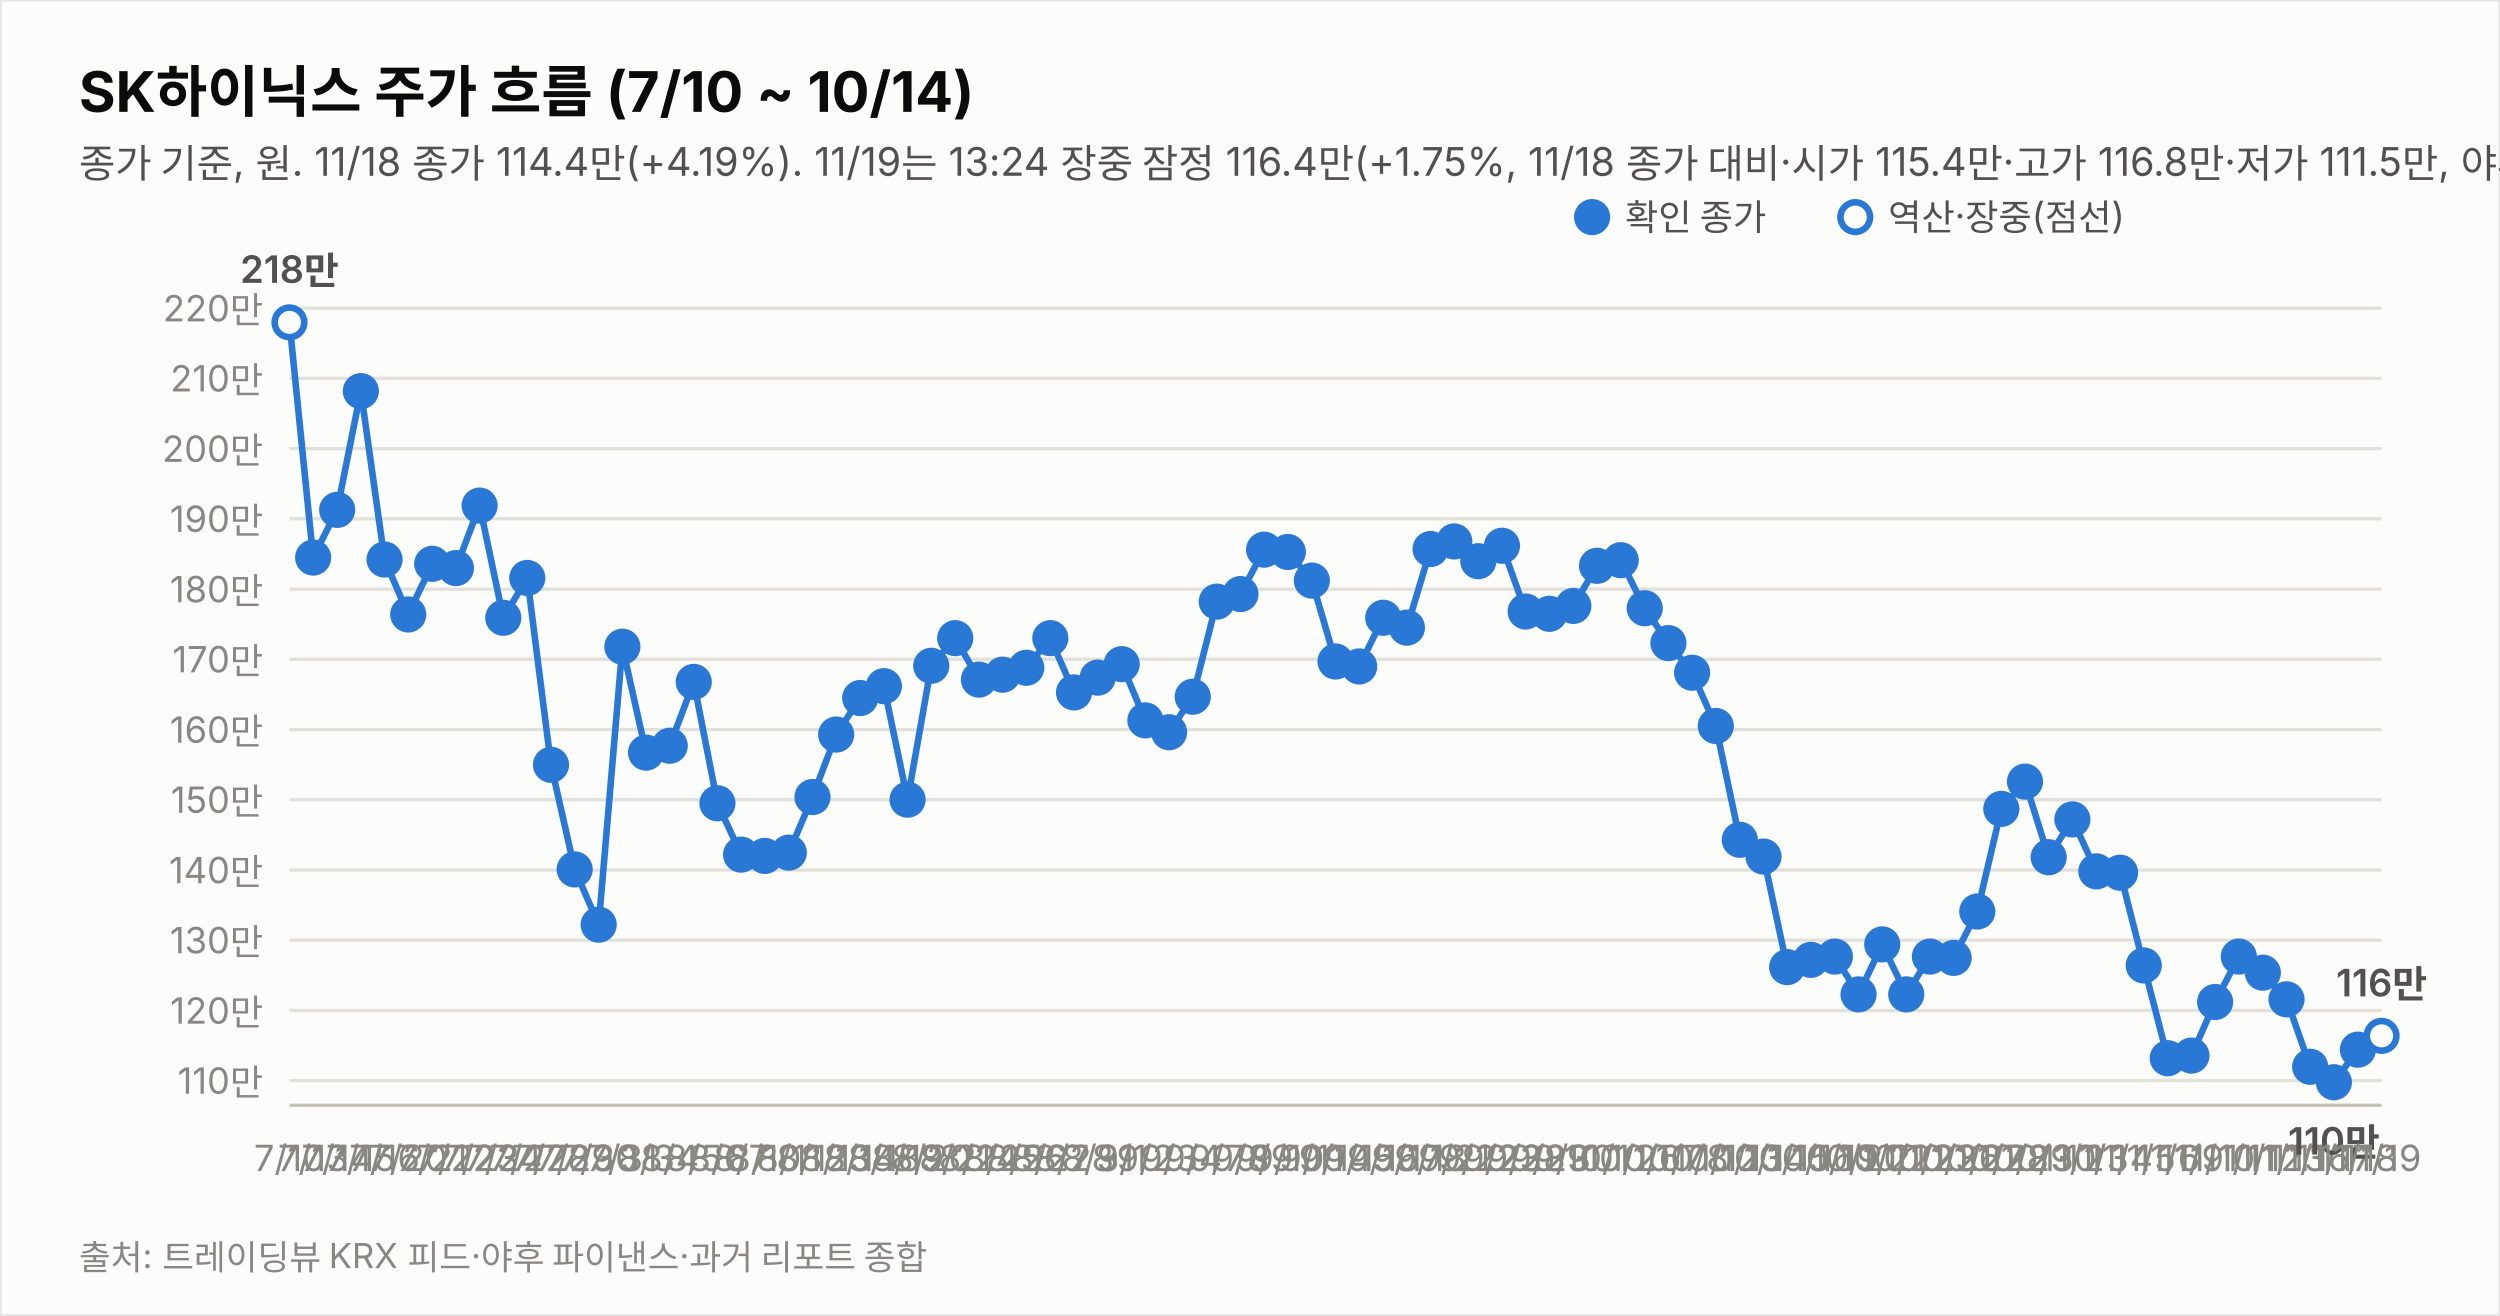
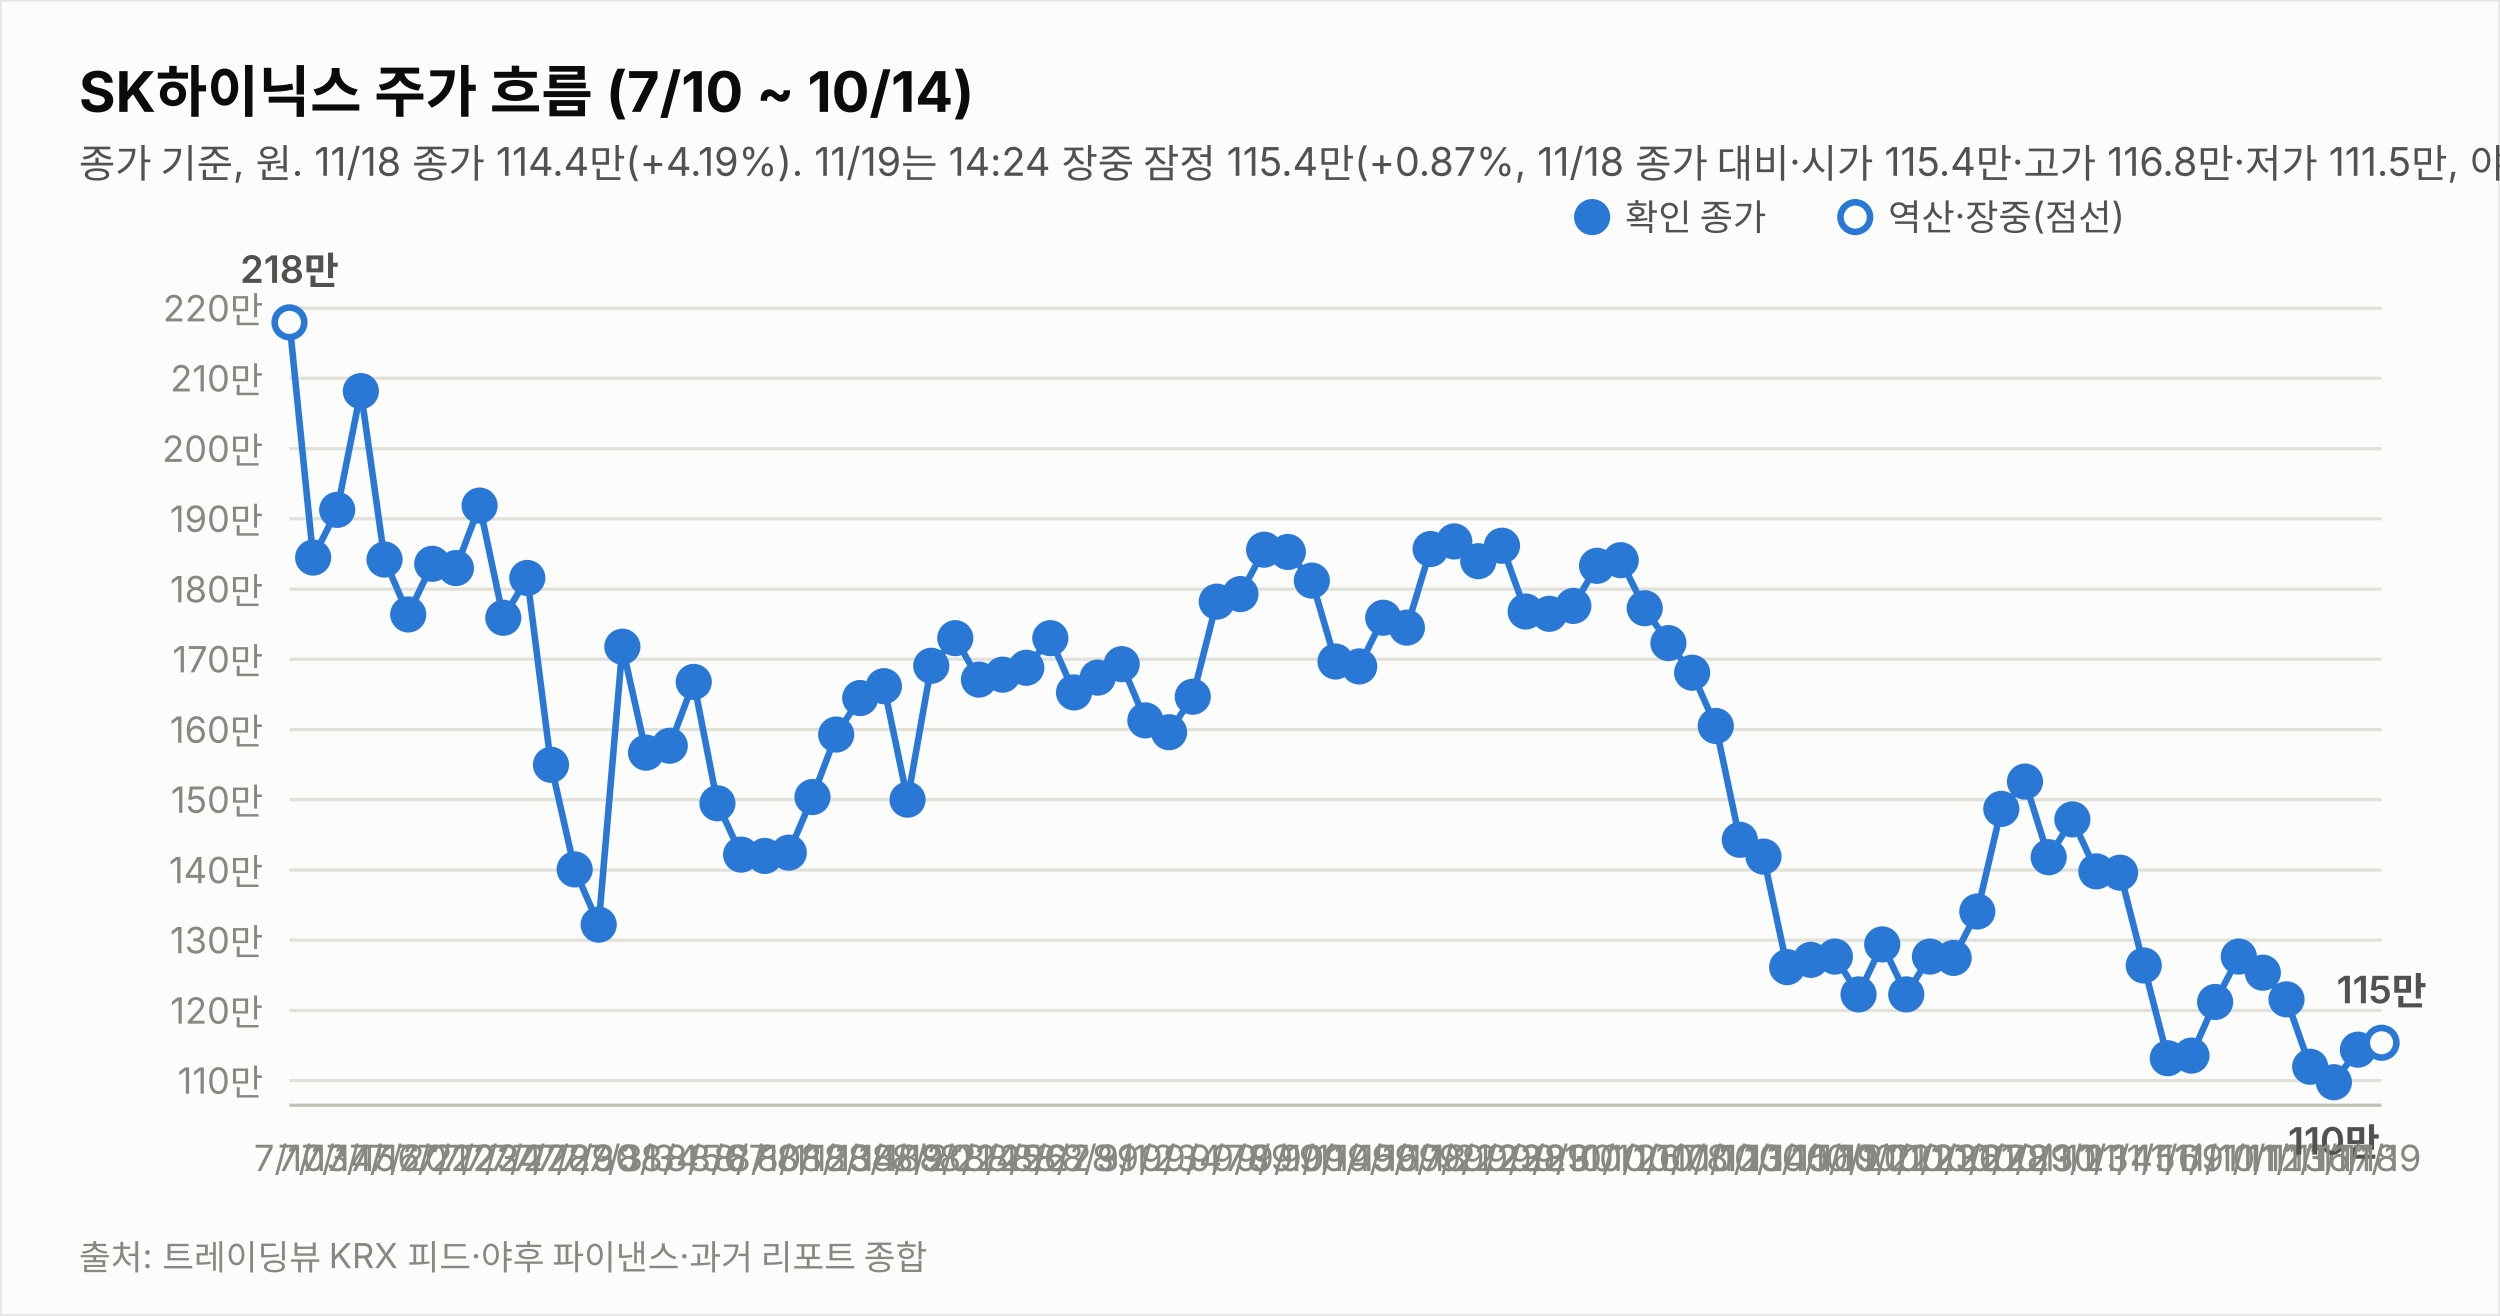
<svg xmlns="http://www.w3.org/2000/svg" width="760" height="400" viewBox="0 0 760 400" font-family="system-ui,-apple-system,&quot;Segoe UI&quot;,&quot;Malgun Gothic&quot;,&quot;Apple SD Gothic Neo&quot;,sans-serif">
  <rect width="760" height="400" fill="#fcfcfb" stroke="rgba(11,11,11,0.10)" />
  <text x="24" y="34" font-size="17" font-weight="700" fill="#0b0b0b">SK하이닉스 주가 흐름 (7/10 ~ 10/14)</text>
-   <text x="24" y="54" font-size="12" fill="#52514e">종가 기준, 원. 11/18 종가 114.4만(+4.19%). 11/19는 13:24 장중 잠정 116.4만(+1.75%, 11/18 종가 대비·시가 115.4만·고가 116.8만·저가 111.5만, 야후 지연 시세). 지표는 11/19 13:24 잠정.</text>
+   <text x="24" y="54" font-size="12" fill="#52514e">종가 기준, 원. 11/18 종가 114.4만(+4.19%). 11/19는 14:24 장중 잠정 115.4만(+0.87%, 11/18 종가 대비·시가 115.4만·고가 116.8만·저가 111.5만, 야후 지연 시세). 지표는 11/19 14:24 잠정.</text>
  <line x1="88" y1="328.5" x2="724" y2="328.5" stroke="#e1e0d9" stroke-width="1" />
  <text x="80" y="332.5" font-size="11" fill="#898781" text-anchor="end" style="font-variant-numeric:tabular-nums">110만</text>
  <line x1="88" y1="307.2" x2="724" y2="307.2" stroke="#e1e0d9" stroke-width="1" />
  <text x="80" y="311.2" font-size="11" fill="#898781" text-anchor="end" style="font-variant-numeric:tabular-nums">120만</text>
  <line x1="88" y1="285.8" x2="724" y2="285.8" stroke="#e1e0d9" stroke-width="1" />
  <text x="80" y="289.8" font-size="11" fill="#898781" text-anchor="end" style="font-variant-numeric:tabular-nums">130만</text>
  <line x1="88" y1="264.5" x2="724" y2="264.5" stroke="#e1e0d9" stroke-width="1" />
  <text x="80" y="268.5" font-size="11" fill="#898781" text-anchor="end" style="font-variant-numeric:tabular-nums">140만</text>
  <line x1="88" y1="243.1" x2="724" y2="243.1" stroke="#e1e0d9" stroke-width="1" />
  <text x="80" y="247.1" font-size="11" fill="#898781" text-anchor="end" style="font-variant-numeric:tabular-nums">150만</text>
  <line x1="88" y1="221.8" x2="724" y2="221.8" stroke="#e1e0d9" stroke-width="1" />
  <text x="80" y="225.8" font-size="11" fill="#898781" text-anchor="end" style="font-variant-numeric:tabular-nums">160만</text>
  <line x1="88" y1="200.4" x2="724" y2="200.4" stroke="#e1e0d9" stroke-width="1" />
  <text x="80" y="204.4" font-size="11" fill="#898781" text-anchor="end" style="font-variant-numeric:tabular-nums">170만</text>
  <line x1="88" y1="179.1" x2="724" y2="179.1" stroke="#e1e0d9" stroke-width="1" />
  <text x="80" y="183.1" font-size="11" fill="#898781" text-anchor="end" style="font-variant-numeric:tabular-nums">180만</text>
  <line x1="88" y1="157.7" x2="724" y2="157.7" stroke="#e1e0d9" stroke-width="1" />
  <text x="80" y="161.7" font-size="11" fill="#898781" text-anchor="end" style="font-variant-numeric:tabular-nums">190만</text>
  <line x1="88" y1="136.4" x2="724" y2="136.4" stroke="#e1e0d9" stroke-width="1" />
  <text x="80" y="140.4" font-size="11" fill="#898781" text-anchor="end" style="font-variant-numeric:tabular-nums">200만</text>
  <line x1="88" y1="115.0" x2="724" y2="115.0" stroke="#e1e0d9" stroke-width="1" />
  <text x="80" y="119.0" font-size="11" fill="#898781" text-anchor="end" style="font-variant-numeric:tabular-nums">210만</text>
  <line x1="88" y1="93.7" x2="724" y2="93.7" stroke="#e1e0d9" stroke-width="1" />
  <text x="80" y="97.7" font-size="11" fill="#898781" text-anchor="end" style="font-variant-numeric:tabular-nums">220만</text>
  <line x1="88" y1="336" x2="724" y2="336" stroke="#c3c2b7" stroke-width="1" />
  <path d="M88.0,98.0 L95.2,169.5 L102.5,155.0 L109.7,118.9 L116.9,170.1 L124.1,186.8 L131.4,171.4 L138.6,172.7 L145.8,153.7 L153.0,187.8 L160.3,175.7 L167.5,232.5 L174.7,264.3 L182.0,281.1 L189.2,196.6 L196.4,228.8 L203.6,226.7 L210.9,207.3 L218.1,244.2 L225.3,259.8 L232.5,260.2 L239.8,259.2 L247.0,242.3 L254.2,223.3 L261.5,212.2 L268.7,208.6 L275.9,243.1 L283.1,202.4 L290.4,194.0 L297.6,206.6 L304.8,205.1 L312.0,203.0 L319.3,194.0 L326.5,210.5 L333.7,206.0 L341.0,201.9 L348.2,219.0 L355.4,222.6 L362.6,211.8 L369.9,182.9 L377.1,180.6 L384.3,167.1 L391.5,167.8 L398.8,176.5 L406.0,201.1 L413.2,202.6 L420.5,187.8 L427.7,190.8 L434.9,166.9 L442.1,164.6 L449.4,170.6 L456.6,165.9 L463.8,185.9 L471.0,186.6 L478.3,184.2 L485.5,172.0 L492.7,170.3 L500.0,184.9 L507.2,195.5 L514.4,204.5 L521.6,220.7 L528.9,255.3 L536.1,260.4 L543.3,294.0 L550.5,291.8 L557.8,290.8 L565.0,302.3 L572.2,287.1 L579.5,302.3 L586.7,290.8 L593.9,291.2 L601.1,277.1 L608.4,245.9 L615.6,237.6 L622.8,260.6 L630.0,249.1 L637.3,264.9 L644.5,265.3 L651.7,293.5 L659.0,321.7 L666.2,320.9 L673.4,304.6 L680.6,290.8 L687.9,295.7 L695.1,303.8 L702.3,324.3 L709.5,329.0 L716.8,319.1" fill="none" stroke="#2a78d6" stroke-width="2" />
-   <path d="M716.8,319.1 L724.0,314.9" fill="none" stroke="#2a78d6" stroke-width="2" stroke-dasharray="5 4" />
+   <path d="M716.8,319.1 L724.0,317.0" fill="none" stroke="#2a78d6" stroke-width="2" stroke-dasharray="5 4" />
  <circle cx="88.0" cy="98.0" r="4.5" fill="#fcfcfb" stroke="#2a78d6" stroke-width="2" />
  <text x="88.0" y="356" font-size="11" fill="#898781" text-anchor="middle">7/10</text>
  <text x="88.0" y="86.0" font-size="11.5" font-weight="600" fill="#52514e" text-anchor="middle" style="font-variant-numeric:tabular-nums">218만</text>
  <circle cx="95.2" cy="169.5" r="4.5" fill="#2a78d6" stroke="#2a78d6" stroke-width="2" />
  <text x="95.2" y="356" font-size="11" fill="#898781" text-anchor="middle">7/13</text>
  <circle cx="102.5" cy="155.0" r="4.5" fill="#2a78d6" stroke="#2a78d6" stroke-width="2" />
  <text x="102.5" y="356" font-size="11" fill="#898781" text-anchor="middle">7/14</text>
  <circle cx="109.7" cy="118.9" r="4.5" fill="#2a78d6" stroke="#2a78d6" stroke-width="2" />
  <text x="109.7" y="356" font-size="11" fill="#898781" text-anchor="middle">7/15</text>
  <circle cx="116.9" cy="170.1" r="4.5" fill="#2a78d6" stroke="#2a78d6" stroke-width="2" />
  <text x="116.9" y="356" font-size="11" fill="#898781" text-anchor="middle">7/16</text>
  <circle cx="124.1" cy="186.8" r="4.5" fill="#2a78d6" stroke="#2a78d6" stroke-width="2" />
  <text x="124.1" y="356" font-size="11" fill="#898781" text-anchor="middle">7/20</text>
  <circle cx="131.4" cy="171.4" r="4.5" fill="#2a78d6" stroke="#2a78d6" stroke-width="2" />
  <text x="131.4" y="356" font-size="11" fill="#898781" text-anchor="middle">7/21</text>
  <circle cx="138.6" cy="172.7" r="4.5" fill="#2a78d6" stroke="#2a78d6" stroke-width="2" />
  <text x="138.6" y="356" font-size="11" fill="#898781" text-anchor="middle">7/22</text>
  <circle cx="145.8" cy="153.7" r="4.5" fill="#2a78d6" stroke="#2a78d6" stroke-width="2" />
  <text x="145.8" y="356" font-size="11" fill="#898781" text-anchor="middle">7/23</text>
  <circle cx="153.0" cy="187.8" r="4.5" fill="#2a78d6" stroke="#2a78d6" stroke-width="2" />
  <text x="153.0" y="356" font-size="11" fill="#898781" text-anchor="middle">7/24</text>
  <circle cx="160.3" cy="175.7" r="4.5" fill="#2a78d6" stroke="#2a78d6" stroke-width="2" />
  <text x="160.3" y="356" font-size="11" fill="#898781" text-anchor="middle">7/27</text>
  <circle cx="167.5" cy="232.5" r="4.5" fill="#2a78d6" stroke="#2a78d6" stroke-width="2" />
  <text x="167.5" y="356" font-size="11" fill="#898781" text-anchor="middle">7/28</text>
  <circle cx="174.7" cy="264.3" r="4.5" fill="#2a78d6" stroke="#2a78d6" stroke-width="2" />
  <text x="174.7" y="356" font-size="11" fill="#898781" text-anchor="middle">7/29</text>
  <circle cx="182.0" cy="281.1" r="4.5" fill="#2a78d6" stroke="#2a78d6" stroke-width="2" />
  <text x="182.0" y="356" font-size="11" fill="#898781" text-anchor="middle">7/30</text>
  <circle cx="189.2" cy="196.6" r="4.5" fill="#2a78d6" stroke="#2a78d6" stroke-width="2" />
  <text x="189.2" y="356" font-size="11" fill="#898781" text-anchor="middle">7/31</text>
  <circle cx="196.4" cy="228.8" r="4.5" fill="#2a78d6" stroke="#2a78d6" stroke-width="2" />
  <text x="196.4" y="356" font-size="11" fill="#898781" text-anchor="middle">8/3</text>
  <circle cx="203.6" cy="226.7" r="4.5" fill="#2a78d6" stroke="#2a78d6" stroke-width="2" />
  <text x="203.6" y="356" font-size="11" fill="#898781" text-anchor="middle">8/4</text>
  <circle cx="210.9" cy="207.3" r="4.5" fill="#2a78d6" stroke="#2a78d6" stroke-width="2" />
  <text x="210.9" y="356" font-size="11" fill="#898781" text-anchor="middle">8/5</text>
  <circle cx="218.1" cy="244.2" r="4.5" fill="#2a78d6" stroke="#2a78d6" stroke-width="2" />
  <text x="218.1" y="356" font-size="11" fill="#898781" text-anchor="middle">8/6</text>
  <circle cx="225.3" cy="259.8" r="4.5" fill="#2a78d6" stroke="#2a78d6" stroke-width="2" />
  <text x="225.3" y="356" font-size="11" fill="#898781" text-anchor="middle">8/7</text>
  <circle cx="232.5" cy="260.2" r="4.5" fill="#2a78d6" stroke="#2a78d6" stroke-width="2" />
  <text x="232.5" y="356" font-size="11" fill="#898781" text-anchor="middle">8/10</text>
  <circle cx="239.8" cy="259.2" r="4.5" fill="#2a78d6" stroke="#2a78d6" stroke-width="2" />
  <text x="239.8" y="356" font-size="11" fill="#898781" text-anchor="middle">8/11</text>
  <circle cx="247.0" cy="242.3" r="4.5" fill="#2a78d6" stroke="#2a78d6" stroke-width="2" />
  <text x="247.0" y="356" font-size="11" fill="#898781" text-anchor="middle">8/12</text>
  <circle cx="254.2" cy="223.3" r="4.5" fill="#2a78d6" stroke="#2a78d6" stroke-width="2" />
  <text x="254.2" y="356" font-size="11" fill="#898781" text-anchor="middle">8/13</text>
  <circle cx="261.5" cy="212.2" r="4.5" fill="#2a78d6" stroke="#2a78d6" stroke-width="2" />
  <text x="261.5" y="356" font-size="11" fill="#898781" text-anchor="middle">8/14</text>
  <circle cx="268.7" cy="208.6" r="4.5" fill="#2a78d6" stroke="#2a78d6" stroke-width="2" />
  <text x="268.7" y="356" font-size="11" fill="#898781" text-anchor="middle">8/18</text>
  <circle cx="275.9" cy="243.1" r="4.5" fill="#2a78d6" stroke="#2a78d6" stroke-width="2" />
  <text x="275.9" y="356" font-size="11" fill="#898781" text-anchor="middle">8/19</text>
  <circle cx="283.1" cy="202.4" r="4.5" fill="#2a78d6" stroke="#2a78d6" stroke-width="2" />
  <text x="283.1" y="356" font-size="11" fill="#898781" text-anchor="middle">8/20</text>
  <circle cx="290.4" cy="194.0" r="4.5" fill="#2a78d6" stroke="#2a78d6" stroke-width="2" />
  <text x="290.4" y="356" font-size="11" fill="#898781" text-anchor="middle">8/21</text>
  <circle cx="297.6" cy="206.6" r="4.5" fill="#2a78d6" stroke="#2a78d6" stroke-width="2" />
  <text x="297.6" y="356" font-size="11" fill="#898781" text-anchor="middle">8/24</text>
  <circle cx="304.8" cy="205.1" r="4.5" fill="#2a78d6" stroke="#2a78d6" stroke-width="2" />
  <text x="304.8" y="356" font-size="11" fill="#898781" text-anchor="middle">8/25</text>
  <circle cx="312.0" cy="203.0" r="4.5" fill="#2a78d6" stroke="#2a78d6" stroke-width="2" />
  <text x="312.0" y="356" font-size="11" fill="#898781" text-anchor="middle">8/26</text>
  <circle cx="319.3" cy="194.0" r="4.5" fill="#2a78d6" stroke="#2a78d6" stroke-width="2" />
  <text x="319.3" y="356" font-size="11" fill="#898781" text-anchor="middle">8/27</text>
  <circle cx="326.5" cy="210.5" r="4.5" fill="#2a78d6" stroke="#2a78d6" stroke-width="2" />
  <text x="326.5" y="356" font-size="11" fill="#898781" text-anchor="middle">8/28</text>
  <circle cx="333.7" cy="206.0" r="4.5" fill="#2a78d6" stroke="#2a78d6" stroke-width="2" />
  <text x="333.7" y="356" font-size="11" fill="#898781" text-anchor="middle">8/31</text>
  <circle cx="341.0" cy="201.9" r="4.5" fill="#2a78d6" stroke="#2a78d6" stroke-width="2" />
  <text x="341.0" y="356" font-size="11" fill="#898781" text-anchor="middle">9/1</text>
  <circle cx="348.2" cy="219.0" r="4.5" fill="#2a78d6" stroke="#2a78d6" stroke-width="2" />
  <text x="348.2" y="356" font-size="11" fill="#898781" text-anchor="middle">9/2</text>
  <circle cx="355.4" cy="222.6" r="4.5" fill="#2a78d6" stroke="#2a78d6" stroke-width="2" />
  <text x="355.4" y="356" font-size="11" fill="#898781" text-anchor="middle">9/3</text>
  <circle cx="362.6" cy="211.8" r="4.5" fill="#2a78d6" stroke="#2a78d6" stroke-width="2" />
  <text x="362.6" y="356" font-size="11" fill="#898781" text-anchor="middle">9/4</text>
  <circle cx="369.9" cy="182.9" r="4.5" fill="#2a78d6" stroke="#2a78d6" stroke-width="2" />
  <text x="369.9" y="356" font-size="11" fill="#898781" text-anchor="middle">9/7</text>
  <circle cx="377.1" cy="180.6" r="4.5" fill="#2a78d6" stroke="#2a78d6" stroke-width="2" />
  <text x="377.1" y="356" font-size="11" fill="#898781" text-anchor="middle">9/8</text>
  <circle cx="384.3" cy="167.1" r="4.5" fill="#2a78d6" stroke="#2a78d6" stroke-width="2" />
  <text x="384.3" y="356" font-size="11" fill="#898781" text-anchor="middle">9/9</text>
  <circle cx="391.5" cy="167.8" r="4.5" fill="#2a78d6" stroke="#2a78d6" stroke-width="2" />
  <text x="391.5" y="356" font-size="11" fill="#898781" text-anchor="middle">9/10</text>
  <circle cx="398.8" cy="176.5" r="4.5" fill="#2a78d6" stroke="#2a78d6" stroke-width="2" />
  <text x="398.8" y="356" font-size="11" fill="#898781" text-anchor="middle">9/11</text>
  <circle cx="406.0" cy="201.1" r="4.5" fill="#2a78d6" stroke="#2a78d6" stroke-width="2" />
  <text x="406.0" y="356" font-size="11" fill="#898781" text-anchor="middle">9/14</text>
  <circle cx="413.2" cy="202.6" r="4.5" fill="#2a78d6" stroke="#2a78d6" stroke-width="2" />
  <text x="413.2" y="356" font-size="11" fill="#898781" text-anchor="middle">9/15</text>
  <circle cx="420.5" cy="187.8" r="4.5" fill="#2a78d6" stroke="#2a78d6" stroke-width="2" />
  <text x="420.5" y="356" font-size="11" fill="#898781" text-anchor="middle">9/16</text>
  <circle cx="427.7" cy="190.8" r="4.5" fill="#2a78d6" stroke="#2a78d6" stroke-width="2" />
  <text x="427.7" y="356" font-size="11" fill="#898781" text-anchor="middle">9/17</text>
  <circle cx="434.9" cy="166.9" r="4.5" fill="#2a78d6" stroke="#2a78d6" stroke-width="2" />
  <text x="434.9" y="356" font-size="11" fill="#898781" text-anchor="middle">9/18</text>
  <circle cx="442.1" cy="164.6" r="4.5" fill="#2a78d6" stroke="#2a78d6" stroke-width="2" />
  <text x="442.1" y="356" font-size="11" fill="#898781" text-anchor="middle">9/21</text>
  <circle cx="449.4" cy="170.6" r="4.5" fill="#2a78d6" stroke="#2a78d6" stroke-width="2" />
  <text x="449.4" y="356" font-size="11" fill="#898781" text-anchor="middle">9/22</text>
  <circle cx="456.6" cy="165.9" r="4.5" fill="#2a78d6" stroke="#2a78d6" stroke-width="2" />
  <text x="456.6" y="356" font-size="11" fill="#898781" text-anchor="middle">9/23</text>
  <circle cx="463.8" cy="185.9" r="4.5" fill="#2a78d6" stroke="#2a78d6" stroke-width="2" />
  <text x="463.8" y="356" font-size="11" fill="#898781" text-anchor="middle">9/28</text>
  <circle cx="471.0" cy="186.6" r="4.5" fill="#2a78d6" stroke="#2a78d6" stroke-width="2" />
  <text x="471.0" y="356" font-size="11" fill="#898781" text-anchor="middle">9/29</text>
  <circle cx="478.3" cy="184.2" r="4.5" fill="#2a78d6" stroke="#2a78d6" stroke-width="2" />
  <text x="478.3" y="356" font-size="11" fill="#898781" text-anchor="middle">9/30</text>
  <circle cx="485.5" cy="172.0" r="4.5" fill="#2a78d6" stroke="#2a78d6" stroke-width="2" />
  <text x="485.5" y="356" font-size="11" fill="#898781" text-anchor="middle">10/1</text>
  <circle cx="492.7" cy="170.3" r="4.5" fill="#2a78d6" stroke="#2a78d6" stroke-width="2" />
  <text x="492.7" y="356" font-size="11" fill="#898781" text-anchor="middle">10/2</text>
  <circle cx="500.0" cy="184.9" r="4.5" fill="#2a78d6" stroke="#2a78d6" stroke-width="2" />
  <text x="500.0" y="356" font-size="11" fill="#898781" text-anchor="middle">10/6</text>
  <circle cx="507.2" cy="195.5" r="4.5" fill="#2a78d6" stroke="#2a78d6" stroke-width="2" />
  <text x="507.2" y="356" font-size="11" fill="#898781" text-anchor="middle">10/7</text>
  <circle cx="514.4" cy="204.5" r="4.5" fill="#2a78d6" stroke="#2a78d6" stroke-width="2" />
  <text x="514.4" y="356" font-size="11" fill="#898781" text-anchor="middle">10/8</text>
  <circle cx="521.6" cy="220.7" r="4.5" fill="#2a78d6" stroke="#2a78d6" stroke-width="2" />
  <text x="521.6" y="356" font-size="11" fill="#898781" text-anchor="middle">10/12</text>
  <circle cx="528.9" cy="255.3" r="4.5" fill="#2a78d6" stroke="#2a78d6" stroke-width="2" />
  <text x="528.9" y="356" font-size="11" fill="#898781" text-anchor="middle">10/13</text>
  <circle cx="536.1" cy="260.4" r="4.5" fill="#2a78d6" stroke="#2a78d6" stroke-width="2" />
  <text x="536.1" y="356" font-size="11" fill="#898781" text-anchor="middle">10/14</text>
  <circle cx="543.3" cy="294.0" r="4.5" fill="#2a78d6" stroke="#2a78d6" stroke-width="2" />
  <text x="543.3" y="356" font-size="11" fill="#898781" text-anchor="middle">10/15</text>
  <circle cx="550.5" cy="291.8" r="4.5" fill="#2a78d6" stroke="#2a78d6" stroke-width="2" />
  <text x="550.5" y="356" font-size="11" fill="#898781" text-anchor="middle">10/16</text>
  <circle cx="557.8" cy="290.8" r="4.5" fill="#2a78d6" stroke="#2a78d6" stroke-width="2" />
  <text x="557.8" y="356" font-size="11" fill="#898781" text-anchor="middle">10/19</text>
  <circle cx="565.0" cy="302.3" r="4.5" fill="#2a78d6" stroke="#2a78d6" stroke-width="2" />
  <text x="565.0" y="356" font-size="11" fill="#898781" text-anchor="middle">10/20</text>
  <circle cx="572.2" cy="287.1" r="4.5" fill="#2a78d6" stroke="#2a78d6" stroke-width="2" />
  <text x="572.2" y="356" font-size="11" fill="#898781" text-anchor="middle">10/21</text>
  <circle cx="579.5" cy="302.3" r="4.5" fill="#2a78d6" stroke="#2a78d6" stroke-width="2" />
  <text x="579.5" y="356" font-size="11" fill="#898781" text-anchor="middle">10/22</text>
  <circle cx="586.7" cy="290.8" r="4.5" fill="#2a78d6" stroke="#2a78d6" stroke-width="2" />
  <text x="586.7" y="356" font-size="11" fill="#898781" text-anchor="middle">10/23</text>
  <circle cx="593.9" cy="291.2" r="4.5" fill="#2a78d6" stroke="#2a78d6" stroke-width="2" />
  <text x="593.9" y="356" font-size="11" fill="#898781" text-anchor="middle">10/26</text>
  <circle cx="601.1" cy="277.1" r="4.5" fill="#2a78d6" stroke="#2a78d6" stroke-width="2" />
  <text x="601.1" y="356" font-size="11" fill="#898781" text-anchor="middle">10/27</text>
  <circle cx="608.4" cy="245.9" r="4.5" fill="#2a78d6" stroke="#2a78d6" stroke-width="2" />
  <text x="608.4" y="356" font-size="11" fill="#898781" text-anchor="middle">10/28</text>
  <circle cx="615.6" cy="237.6" r="4.5" fill="#2a78d6" stroke="#2a78d6" stroke-width="2" />
  <text x="615.6" y="356" font-size="11" fill="#898781" text-anchor="middle">10/29</text>
  <circle cx="622.8" cy="260.6" r="4.5" fill="#2a78d6" stroke="#2a78d6" stroke-width="2" />
  <text x="622.8" y="356" font-size="11" fill="#898781" text-anchor="middle">10/30</text>
  <circle cx="630.0" cy="249.1" r="4.5" fill="#2a78d6" stroke="#2a78d6" stroke-width="2" />
  <text x="630.0" y="356" font-size="11" fill="#898781" text-anchor="middle">11/2</text>
  <circle cx="637.3" cy="264.9" r="4.5" fill="#2a78d6" stroke="#2a78d6" stroke-width="2" />
  <text x="637.3" y="356" font-size="11" fill="#898781" text-anchor="middle">11/3</text>
  <circle cx="644.5" cy="265.3" r="4.5" fill="#2a78d6" stroke="#2a78d6" stroke-width="2" />
  <text x="644.5" y="356" font-size="11" fill="#898781" text-anchor="middle">11/4</text>
  <circle cx="651.7" cy="293.5" r="4.5" fill="#2a78d6" stroke="#2a78d6" stroke-width="2" />
  <text x="651.7" y="356" font-size="11" fill="#898781" text-anchor="middle">11/5</text>
  <circle cx="659.0" cy="321.7" r="4.5" fill="#2a78d6" stroke="#2a78d6" stroke-width="2" />
  <text x="659.0" y="356" font-size="11" fill="#898781" text-anchor="middle">11/6</text>
  <circle cx="666.2" cy="320.9" r="4.5" fill="#2a78d6" stroke="#2a78d6" stroke-width="2" />
  <text x="666.2" y="356" font-size="11" fill="#898781" text-anchor="middle">11/9</text>
  <circle cx="673.4" cy="304.6" r="4.5" fill="#2a78d6" stroke="#2a78d6" stroke-width="2" />
  <text x="673.4" y="356" font-size="11" fill="#898781" text-anchor="middle">11/10</text>
  <circle cx="680.6" cy="290.8" r="4.5" fill="#2a78d6" stroke="#2a78d6" stroke-width="2" />
  <text x="680.6" y="356" font-size="11" fill="#898781" text-anchor="middle">11/11</text>
  <circle cx="687.9" cy="295.7" r="4.5" fill="#2a78d6" stroke="#2a78d6" stroke-width="2" />
  <text x="687.9" y="356" font-size="11" fill="#898781" text-anchor="middle">11/12</text>
  <circle cx="695.1" cy="303.8" r="4.5" fill="#2a78d6" stroke="#2a78d6" stroke-width="2" />
  <text x="695.1" y="356" font-size="11" fill="#898781" text-anchor="middle">11/13</text>
  <circle cx="702.3" cy="324.3" r="4.5" fill="#2a78d6" stroke="#2a78d6" stroke-width="2" />
  <text x="702.3" y="356" font-size="11" fill="#898781" text-anchor="middle">11/16</text>
  <circle cx="709.5" cy="329.0" r="4.5" fill="#2a78d6" stroke="#2a78d6" stroke-width="2" />
  <text x="709.5" y="356" font-size="11" fill="#898781" text-anchor="middle">11/17</text>
  <text x="709.5" y="351.0" font-size="11.5" font-weight="600" fill="#52514e" text-anchor="middle" style="font-variant-numeric:tabular-nums">110만</text>
  <circle cx="716.8" cy="319.1" r="4.5" fill="#2a78d6" stroke="#2a78d6" stroke-width="2" />
  <text x="716.8" y="356" font-size="11" fill="#898781" text-anchor="middle">11/18</text>
-   <circle cx="724.0" cy="314.9" r="4.5" fill="#fcfcfb" stroke="#2a78d6" stroke-width="2" />
+   <circle cx="724.0" cy="317.0" r="4.5" fill="#fcfcfb" stroke="#2a78d6" stroke-width="2" />
  <text x="724.0" y="356" font-size="11" fill="#898781" text-anchor="middle">11/19</text>
-   <text x="724.0" y="302.9" font-size="11.5" font-weight="600" fill="#52514e" text-anchor="middle" style="font-variant-numeric:tabular-nums">116만</text>
+   <text x="724.0" y="305.0" font-size="11.5" font-weight="600" fill="#52514e" text-anchor="middle" style="font-variant-numeric:tabular-nums">115만</text>
  <circle cx="484" cy="66" r="4.5" fill="#2a78d6" stroke="#2a78d6" stroke-width="2" />
  <text x="494" y="70" font-size="11" fill="#52514e">확인 종가</text>
  <circle cx="564" cy="66" r="4.5" fill="#fcfcfb" stroke="#2a78d6" stroke-width="2" />
  <text x="574" y="70" font-size="11" fill="#52514e">역산·장중(점선)</text>
  <text x="24" y="386" font-size="10.5" fill="#898781">출처: 트레이딩뷰 KRX 피드·야후 파이낸스·과거 리포트 종합</text>
</svg>
